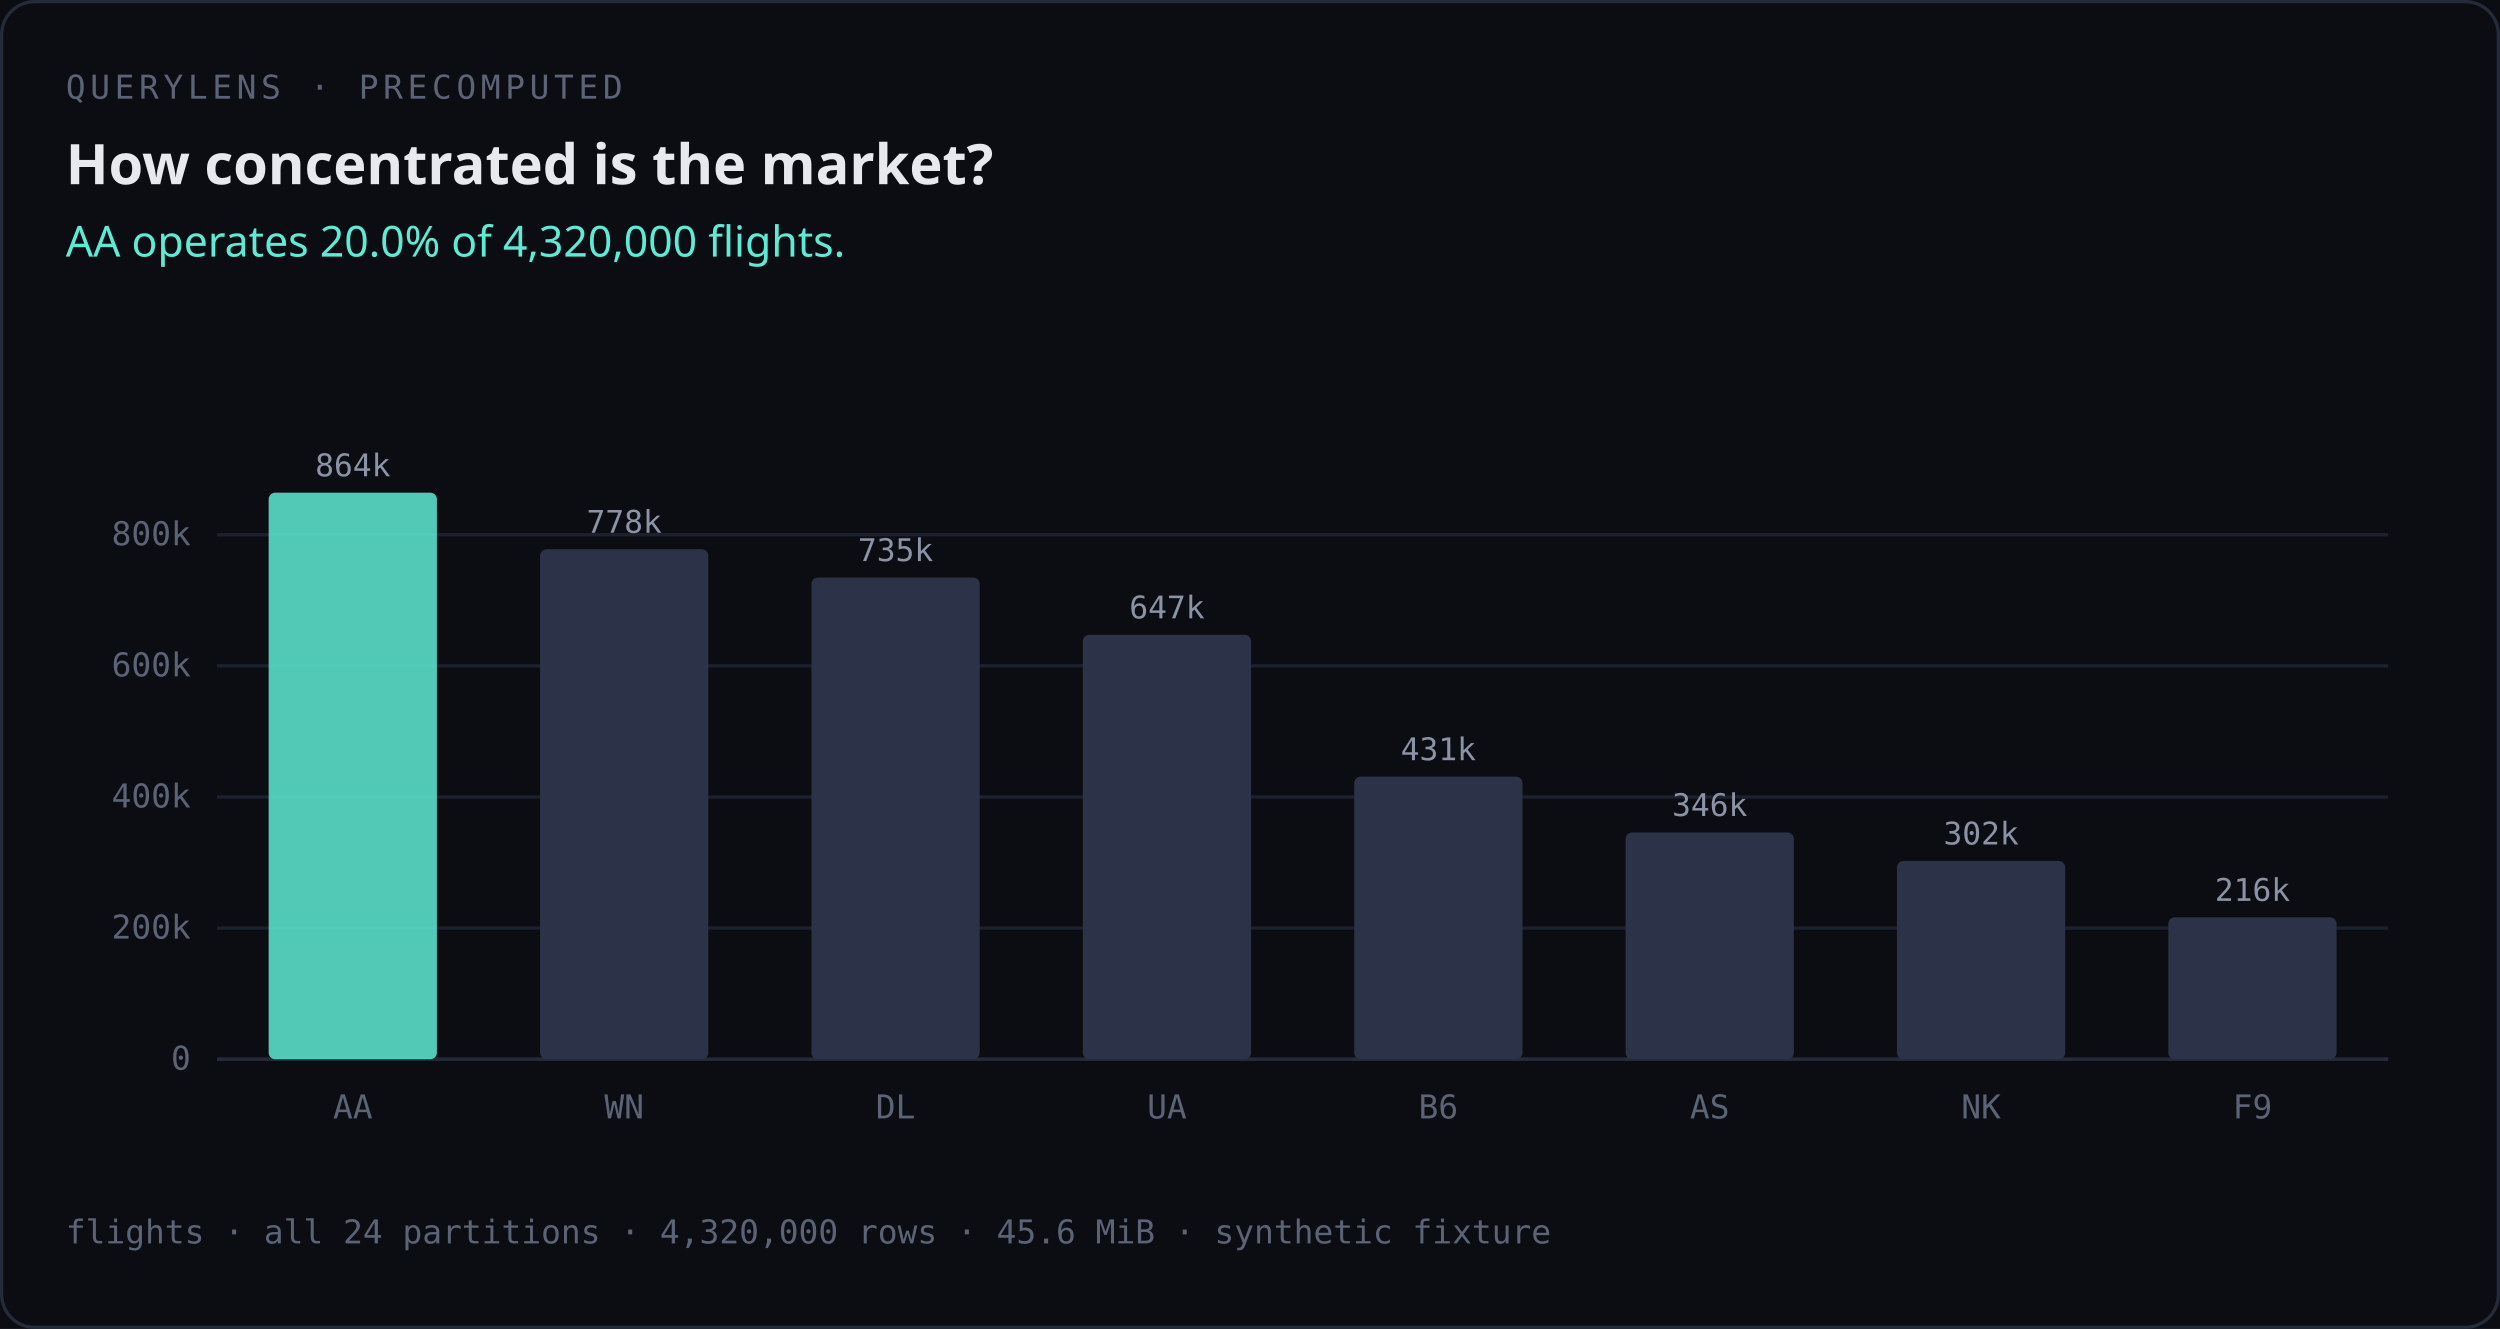
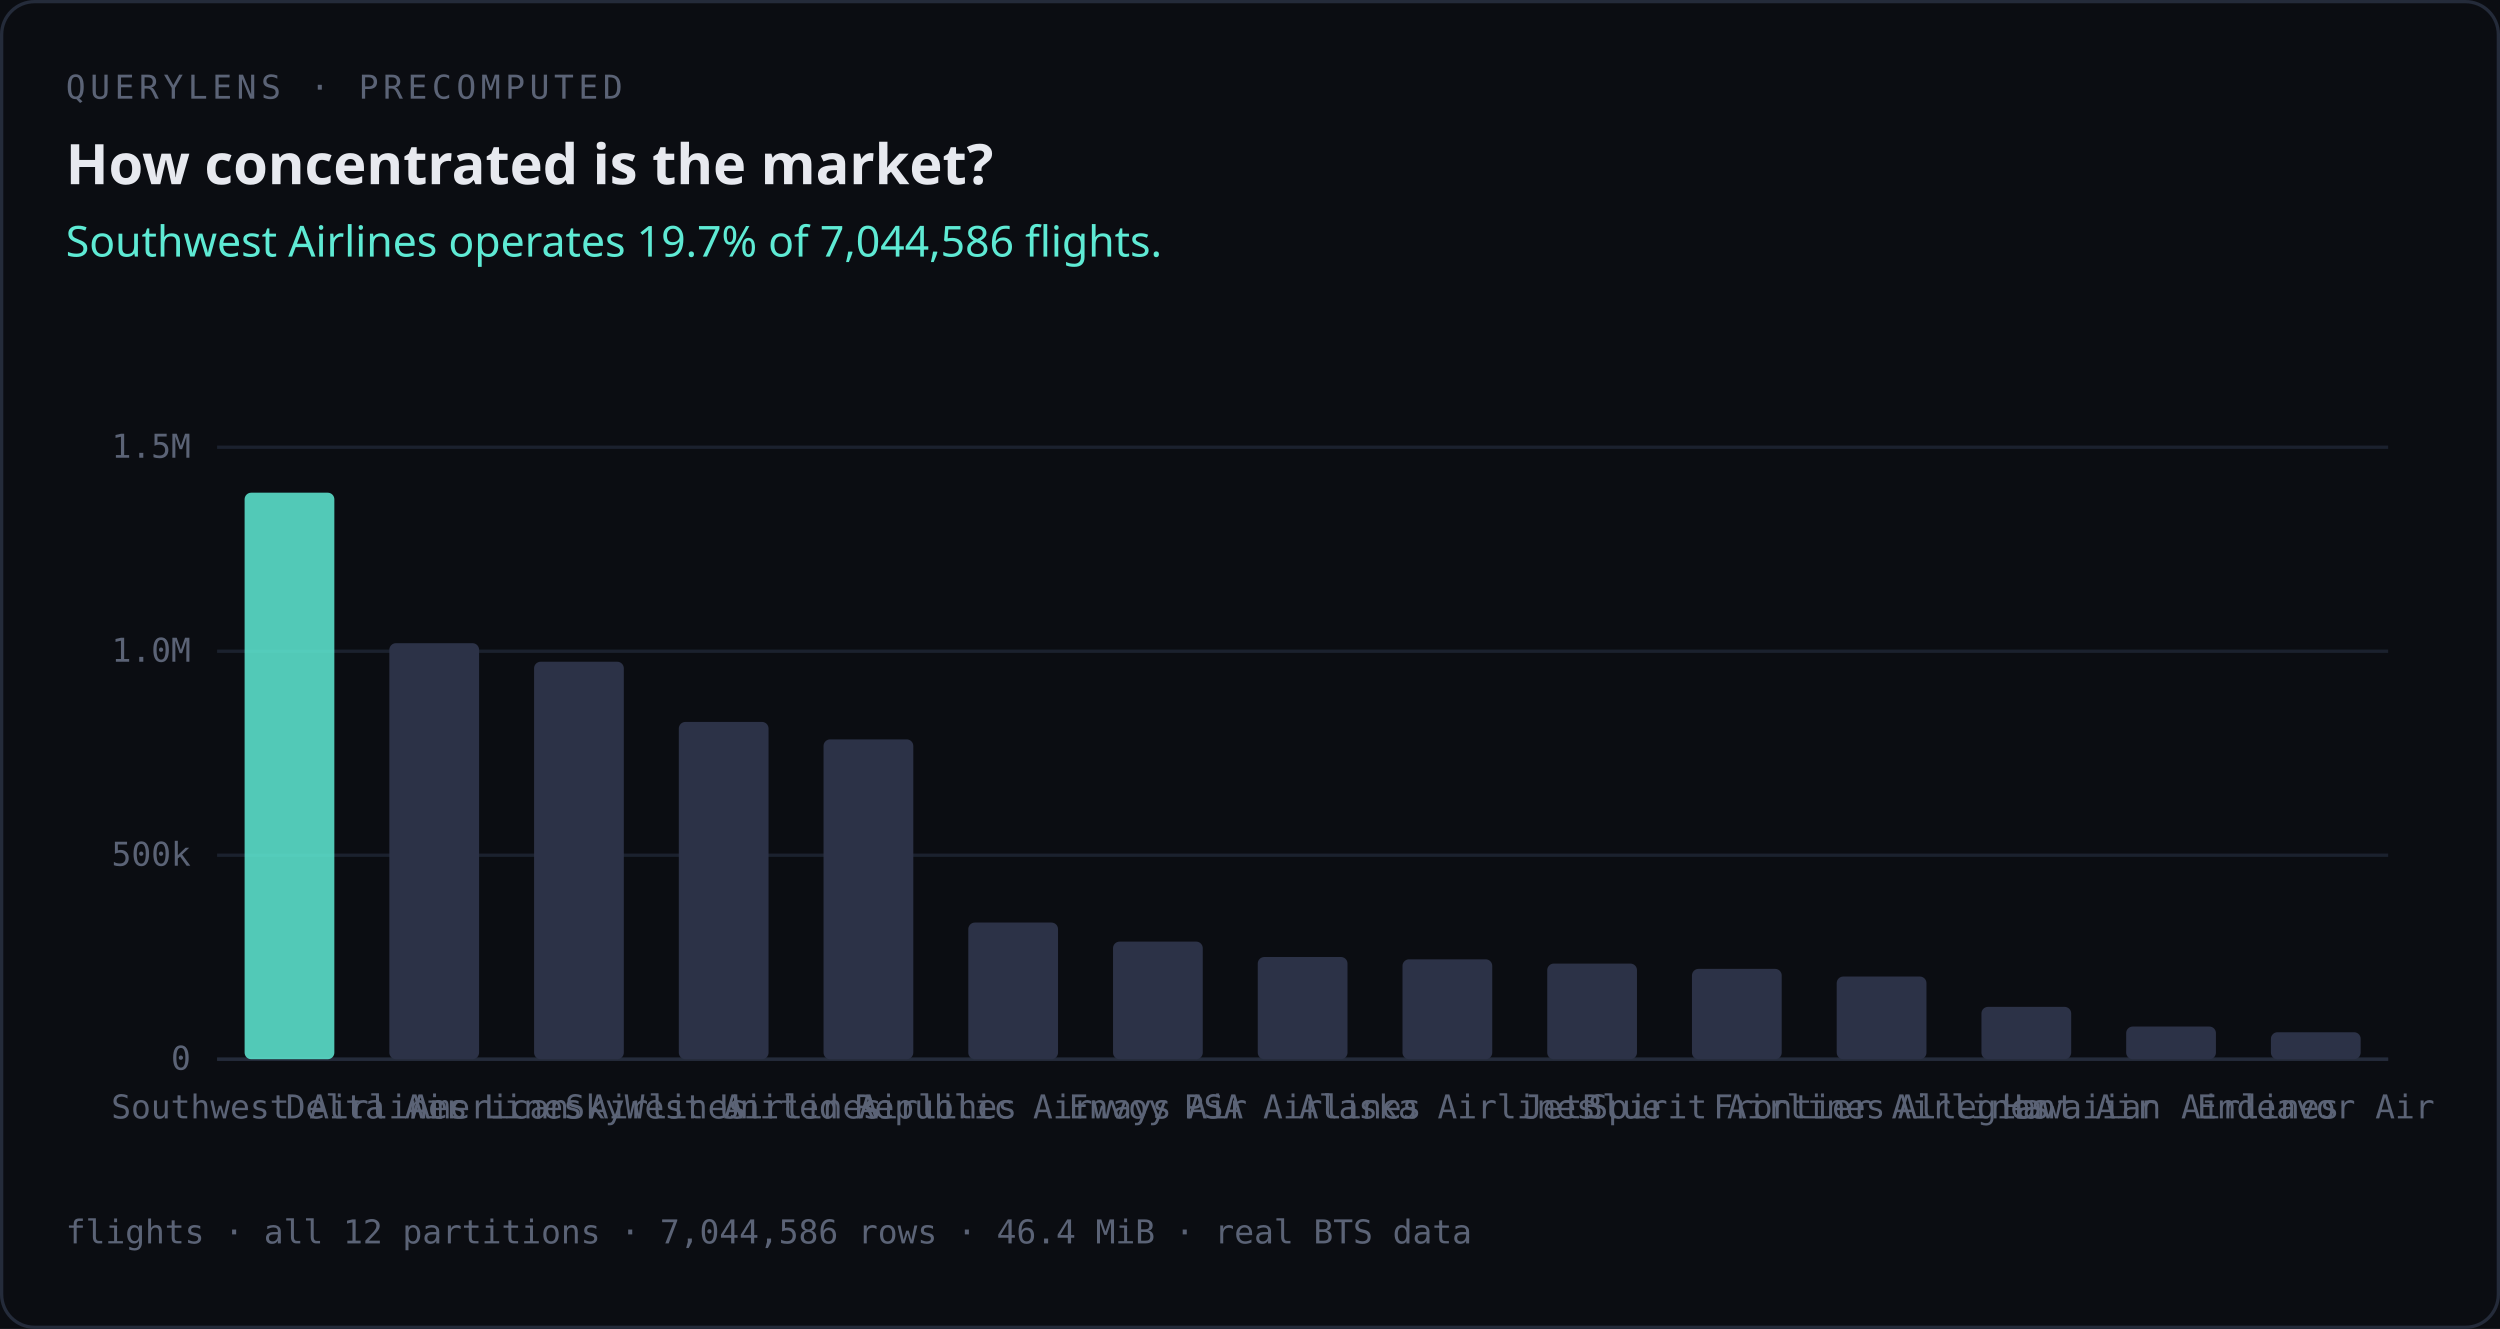
<svg xmlns="http://www.w3.org/2000/svg" width="760" height="404" viewBox="0 0 760 404" role="img" aria-label="How concentrated is the market?">
  <rect width="760" height="404" fill="#0b0d12" />
  <rect x="0.5" y="0.5" width="759" height="403" rx="10" fill="none" stroke="#242b3a" />
  <text x="20" y="30" fill="#5b6376" font-family="ui-monospace,monospace" font-size="10" letter-spacing="1.4">QUERYLENS · PRECOMPUTED</text>
  <text x="20" y="56" fill="#e7e9ef" font-family="system-ui,sans-serif" font-size="17" font-weight="600">How concentrated is the market?</text>
-   <text x="20" y="78" fill="#5eead4" font-family="system-ui,sans-serif" font-size="13">AA operates 20.0% of 4,320,000 flights.</text>
+   <text x="20" y="78" fill="#5eead4" font-family="system-ui,sans-serif" font-size="13">Southwest Airlines operates 19.7% of 7,044,586 flights.</text>
  <g transform="translate(20 118)">
    <line x1="46" x2="706" y1="204" y2="204" stroke="#1b212e" />
    <text x="38" y="204" fill="#5b6376" font-family="ui-monospace,monospace" font-size="10" text-anchor="end" dy="0.32em">0</text>
-     <line x1="46" x2="706" y1="164.139" y2="164.139" stroke="#1b212e" />
-     <text x="38" y="164.139" fill="#5b6376" font-family="ui-monospace,monospace" font-size="10" text-anchor="end" dy="0.32em">200k</text>
-     <line x1="46" x2="706" y1="124.278" y2="124.278" stroke="#1b212e" />
-     <text x="38" y="124.278" fill="#5b6376" font-family="ui-monospace,monospace" font-size="10" text-anchor="end" dy="0.32em">400k</text>
-     <line x1="46" x2="706" y1="84.417" y2="84.417" stroke="#1b212e" />
-     <text x="38" y="84.417" fill="#5b6376" font-family="ui-monospace,monospace" font-size="10" text-anchor="end" dy="0.32em">600k</text>
-     <line x1="46" x2="706" y1="44.556" y2="44.556" stroke="#1b212e" />
-     <text x="38" y="44.556" fill="#5b6376" font-family="ui-monospace,monospace" font-size="10" text-anchor="end" dy="0.32em">800k</text>
+     <line x1="46" x2="706" y1="141.987" y2="141.987" stroke="#1b212e" />
+     <text x="38" y="141.987" fill="#5b6376" font-family="ui-monospace,monospace" font-size="10" text-anchor="end" dy="0.32em">500k</text>
+     <line x1="46" x2="706" y1="79.974" y2="79.974" stroke="#1b212e" />
+     <text x="38" y="79.974" fill="#5b6376" font-family="ui-monospace,monospace" font-size="10" text-anchor="end" dy="0.32em">1.0M</text>
+     <line x1="46" x2="706" y1="17.962" y2="17.962" stroke="#1b212e" />
+     <text x="38" y="17.962" fill="#5b6376" font-family="ui-monospace,monospace" font-size="10" text-anchor="end" dy="0.32em">1.5M</text>
    <line x1="46" x2="706" y1="204" y2="204" stroke="#242b3a" />
-     <rect x="61.67" y="31.78" width="51.15" height="172.22" rx="2" fill="#5eead4" opacity="0.85" />
-     <rect x="144.18" y="48.96" width="51.15" height="155.04" rx="2" fill="#2c3247" />
-     <rect x="226.68" y="57.56" width="51.15" height="146.44" rx="2" fill="#2c3247" />
-     <rect x="309.18" y="74.98" width="51.15" height="129.02" rx="2" fill="#2c3247" />
-     <rect x="391.68" y="118.09" width="51.15" height="85.91" rx="2" fill="#2c3247" />
-     <rect x="474.18" y="135.06" width="51.15" height="68.94" rx="2" fill="#2c3247" />
-     <rect x="556.67" y="143.72" width="51.15" height="60.28" rx="2" fill="#2c3247" />
-     <rect x="639.17" y="160.86" width="51.15" height="43.14" rx="2" fill="#2c3247" />
-     <text x="87.25" y="26.78" fill="#8b93a7" font-family="ui-monospace,monospace" font-size="9.5" text-anchor="middle">864k</text>
-     <text x="169.75" y="43.96" fill="#8b93a7" font-family="ui-monospace,monospace" font-size="9.5" text-anchor="middle">778k</text>
-     <text x="252.25" y="52.56" fill="#8b93a7" font-family="ui-monospace,monospace" font-size="9.5" text-anchor="middle">735k</text>
-     <text x="334.75" y="69.98" fill="#8b93a7" font-family="ui-monospace,monospace" font-size="9.5" text-anchor="middle">647k</text>
-     <text x="417.25" y="113.09" fill="#8b93a7" font-family="ui-monospace,monospace" font-size="9.5" text-anchor="middle">431k</text>
-     <text x="499.75" y="130.06" fill="#8b93a7" font-family="ui-monospace,monospace" font-size="9.5" text-anchor="middle">346k</text>
-     <text x="582.25" y="138.72" fill="#8b93a7" font-family="ui-monospace,monospace" font-size="9.5" text-anchor="middle">302k</text>
-     <text x="664.75" y="155.86" fill="#8b93a7" font-family="ui-monospace,monospace" font-size="9.5" text-anchor="middle">216k</text>
-     <text x="87.25" y="222" fill="#5b6376" font-family="ui-monospace,monospace" font-size="10" text-anchor="middle">AA</text>
-     <text x="169.75" y="222" fill="#5b6376" font-family="ui-monospace,monospace" font-size="10" text-anchor="middle">WN</text>
-     <text x="252.25" y="222" fill="#5b6376" font-family="ui-monospace,monospace" font-size="10" text-anchor="middle">DL</text>
-     <text x="334.75" y="222" fill="#5b6376" font-family="ui-monospace,monospace" font-size="10" text-anchor="middle">UA</text>
-     <text x="417.25" y="222" fill="#5b6376" font-family="ui-monospace,monospace" font-size="10" text-anchor="middle">B6</text>
-     <text x="499.75" y="222" fill="#5b6376" font-family="ui-monospace,monospace" font-size="10" text-anchor="middle">AS</text>
-     <text x="582.25" y="222" fill="#5b6376" font-family="ui-monospace,monospace" font-size="10" text-anchor="middle">NK</text>
-     <text x="664.75" y="222" fill="#5b6376" font-family="ui-monospace,monospace" font-size="10" text-anchor="middle">F9</text>
+     <rect x="54.36" y="31.78" width="27.28" height="172.22" rx="2" fill="#5eead4" opacity="0.85" />
+     <rect x="98.36" y="77.53" width="27.28" height="126.47" rx="2" fill="#2c3247" />
+     <rect x="142.36" y="83.17" width="27.28" height="120.83" rx="2" fill="#2c3247" />
+     <rect x="186.36" y="101.47" width="27.28" height="102.53" rx="2" fill="#2c3247" />
+     <rect x="230.36" y="106.77" width="27.28" height="97.23" rx="2" fill="#2c3247" />
+     <rect x="274.36" y="162.46" width="27.28" height="41.54" rx="2" fill="#2c3247" />
+     <rect x="318.36" y="168.25" width="27.28" height="35.75" rx="2" fill="#2c3247" />
+     <rect x="362.36" y="172.93" width="27.28" height="31.07" rx="2" fill="#2c3247" />
+     <rect x="406.36" y="173.63" width="27.28" height="30.37" rx="2" fill="#2c3247" />
+     <rect x="450.36" y="174.93" width="27.28" height="29.07" rx="2" fill="#2c3247" />
+     <rect x="494.36" y="176.54" width="27.28" height="27.46" rx="2" fill="#2c3247" />
+     <rect x="538.36" y="178.87" width="27.28" height="25.13" rx="2" fill="#2c3247" />
+     <rect x="582.36" y="188.09" width="27.28" height="15.91" rx="2" fill="#2c3247" />
+     <rect x="626.36" y="194.07" width="27.28" height="9.93" rx="2" fill="#2c3247" />
+     <rect x="670.36" y="195.80" width="27.28" height="8.20" rx="2" fill="#2c3247" />
+     <text x="68" y="222" fill="#5b6376" font-family="ui-monospace,monospace" font-size="10" text-anchor="middle">Southwest Airlines</text>
+     <text x="112" y="222" fill="#5b6376" font-family="ui-monospace,monospace" font-size="10" text-anchor="middle">Delta Air Lines</text>
+     <text x="156" y="222" fill="#5b6376" font-family="ui-monospace,monospace" font-size="10" text-anchor="middle">American Airlines</text>
+     <text x="200" y="222" fill="#5b6376" font-family="ui-monospace,monospace" font-size="10" text-anchor="middle">SkyWest Airlines</text>
+     <text x="244" y="222" fill="#5b6376" font-family="ui-monospace,monospace" font-size="10" text-anchor="middle">United Airlines</text>
+     <text x="288" y="222" fill="#5b6376" font-family="ui-monospace,monospace" font-size="10" text-anchor="middle">Republic Airways</text>
+     <text x="332" y="222" fill="#5b6376" font-family="ui-monospace,monospace" font-size="10" text-anchor="middle">Envoy Air</text>
+     <text x="376" y="222" fill="#5b6376" font-family="ui-monospace,monospace" font-size="10" text-anchor="middle">PSA Airlines</text>
+     <text x="420" y="222" fill="#5b6376" font-family="ui-monospace,monospace" font-size="10" text-anchor="middle">Alaska Airlines</text>
+     <text x="464" y="222" fill="#5b6376" font-family="ui-monospace,monospace" font-size="10" text-anchor="middle">JetBlue</text>
+     <text x="508" y="222" fill="#5b6376" font-family="ui-monospace,monospace" font-size="10" text-anchor="middle">Spirit Airlines</text>
+     <text x="552" y="222" fill="#5b6376" font-family="ui-monospace,monospace" font-size="10" text-anchor="middle">Frontier Airlines</text>
+     <text x="596" y="222" fill="#5b6376" font-family="ui-monospace,monospace" font-size="10" text-anchor="middle">Allegiant Air</text>
+     <text x="640" y="222" fill="#5b6376" font-family="ui-monospace,monospace" font-size="10" text-anchor="middle">Hawaiian Airlines</text>
+     <text x="684" y="222" fill="#5b6376" font-family="ui-monospace,monospace" font-size="10" text-anchor="middle">Endeavor Air</text>
  </g>
-   <text x="20" y="378" fill="#5b6376" font-family="ui-monospace,monospace" font-size="10">flights · all 24 partitions · 4,320,000 rows · 45.6 MiB · synthetic fixture</text>
+   <text x="20" y="378" fill="#5b6376" font-family="ui-monospace,monospace" font-size="10">flights · all 12 partitions · 7,044,586 rows · 46.4 MiB · real BTS data</text>
</svg>
